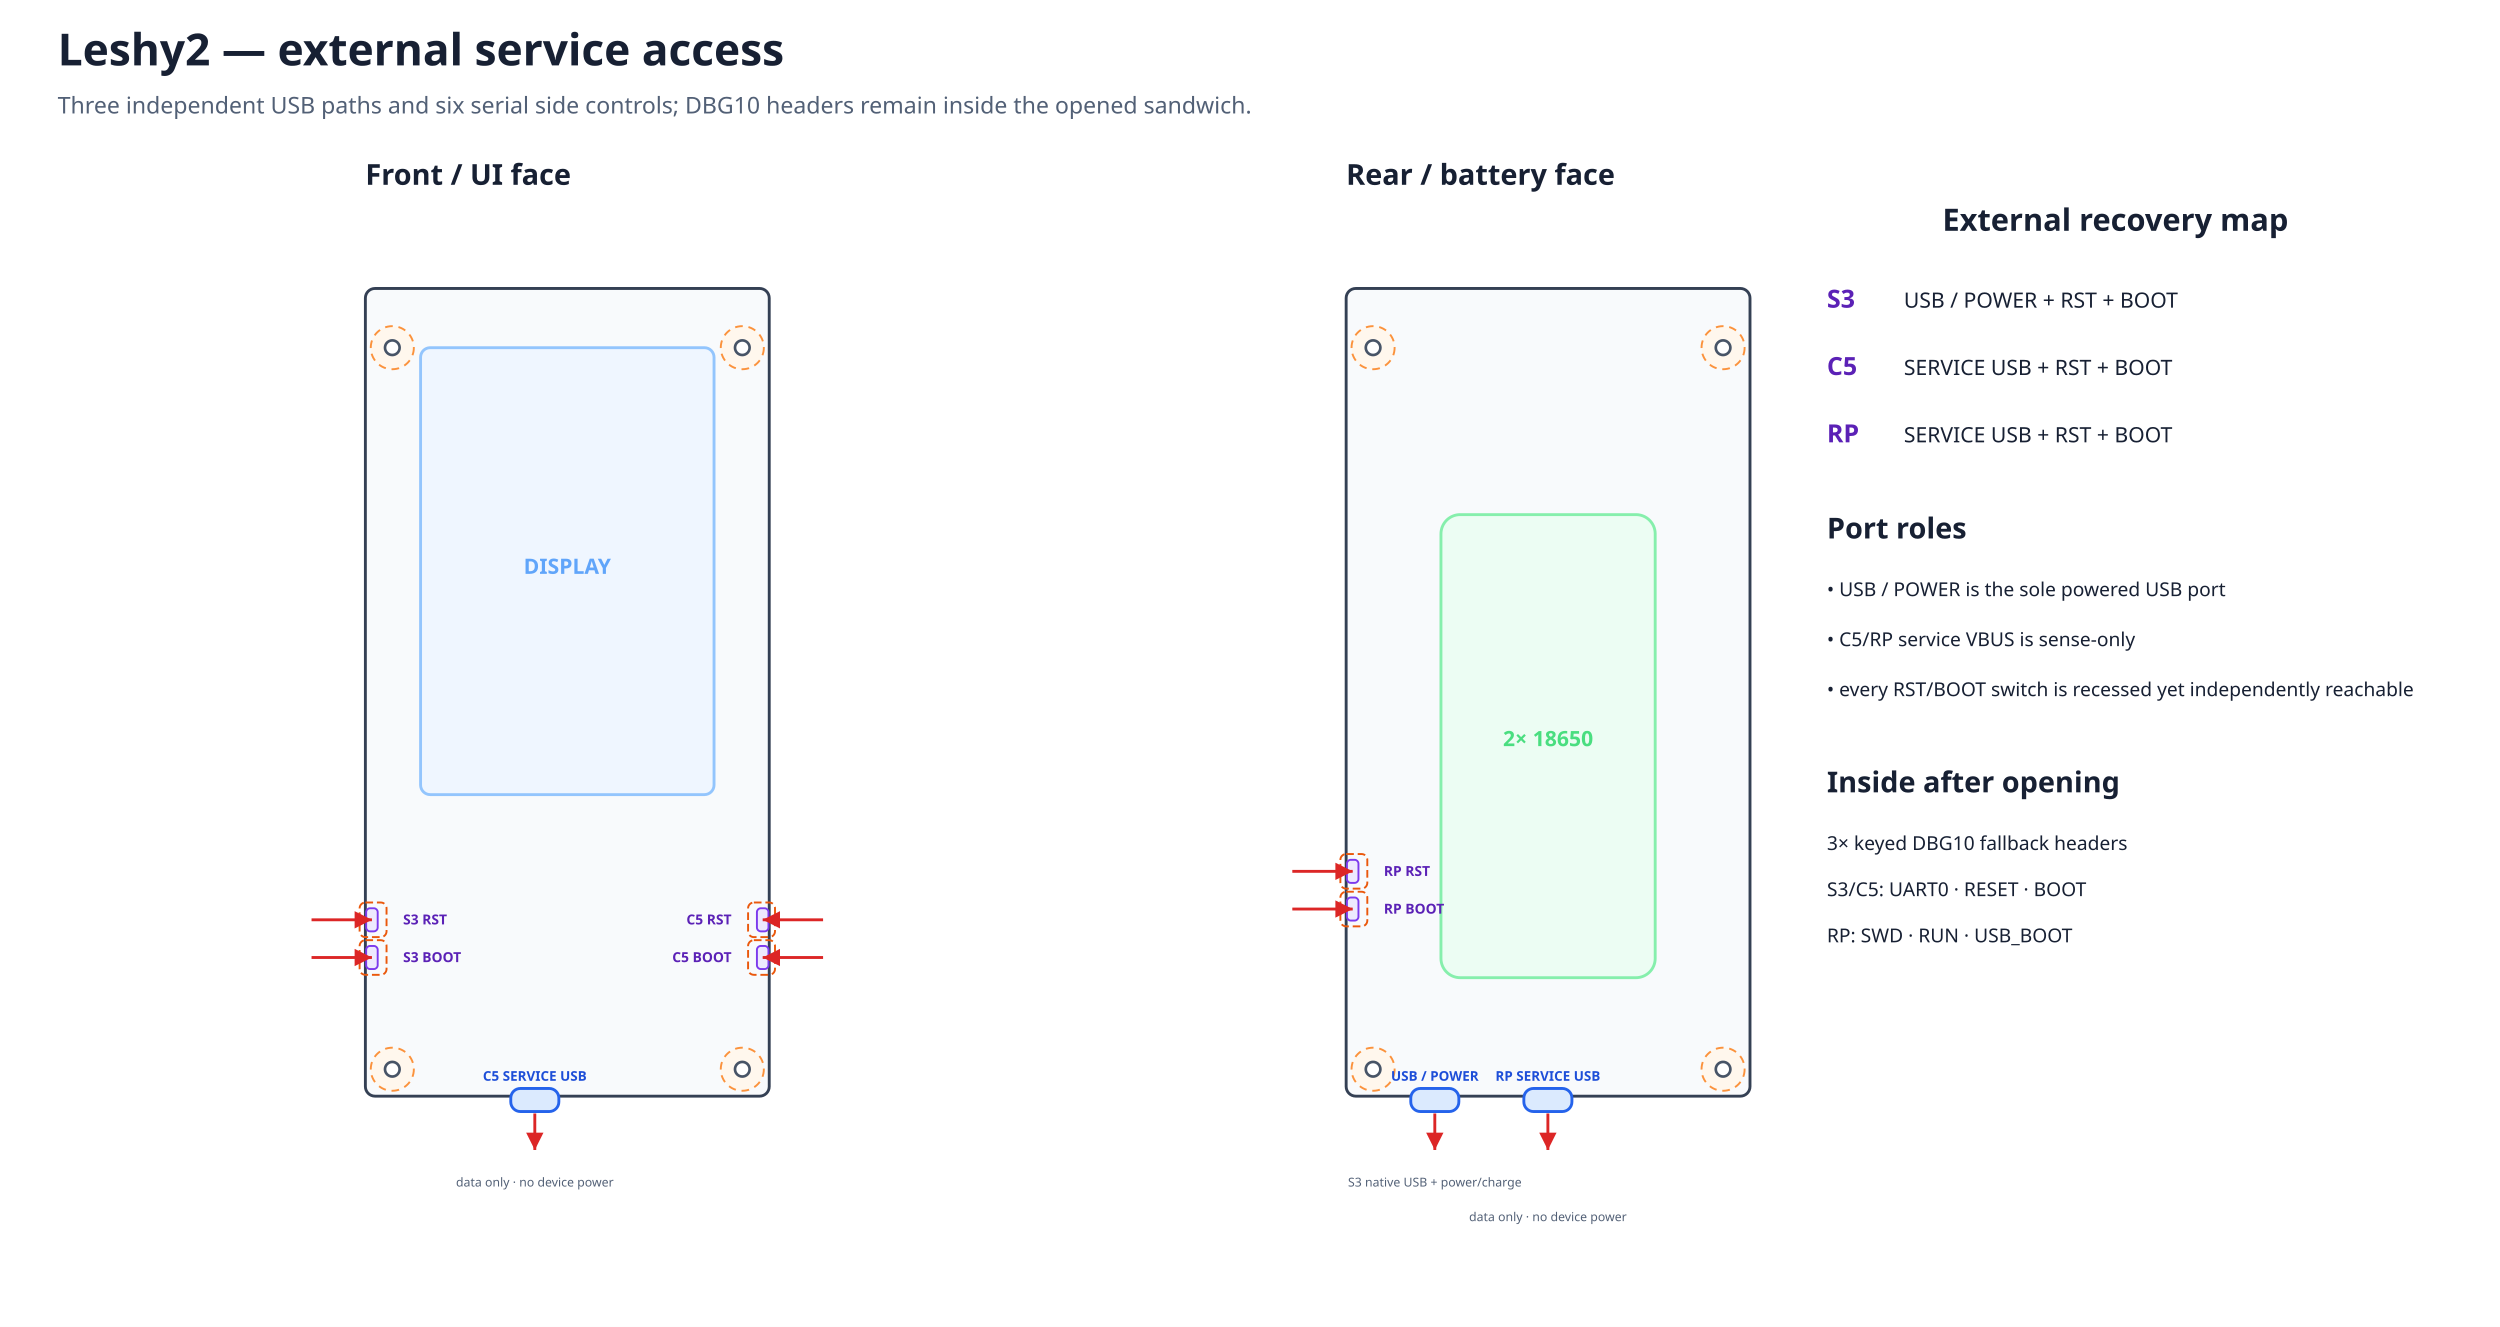
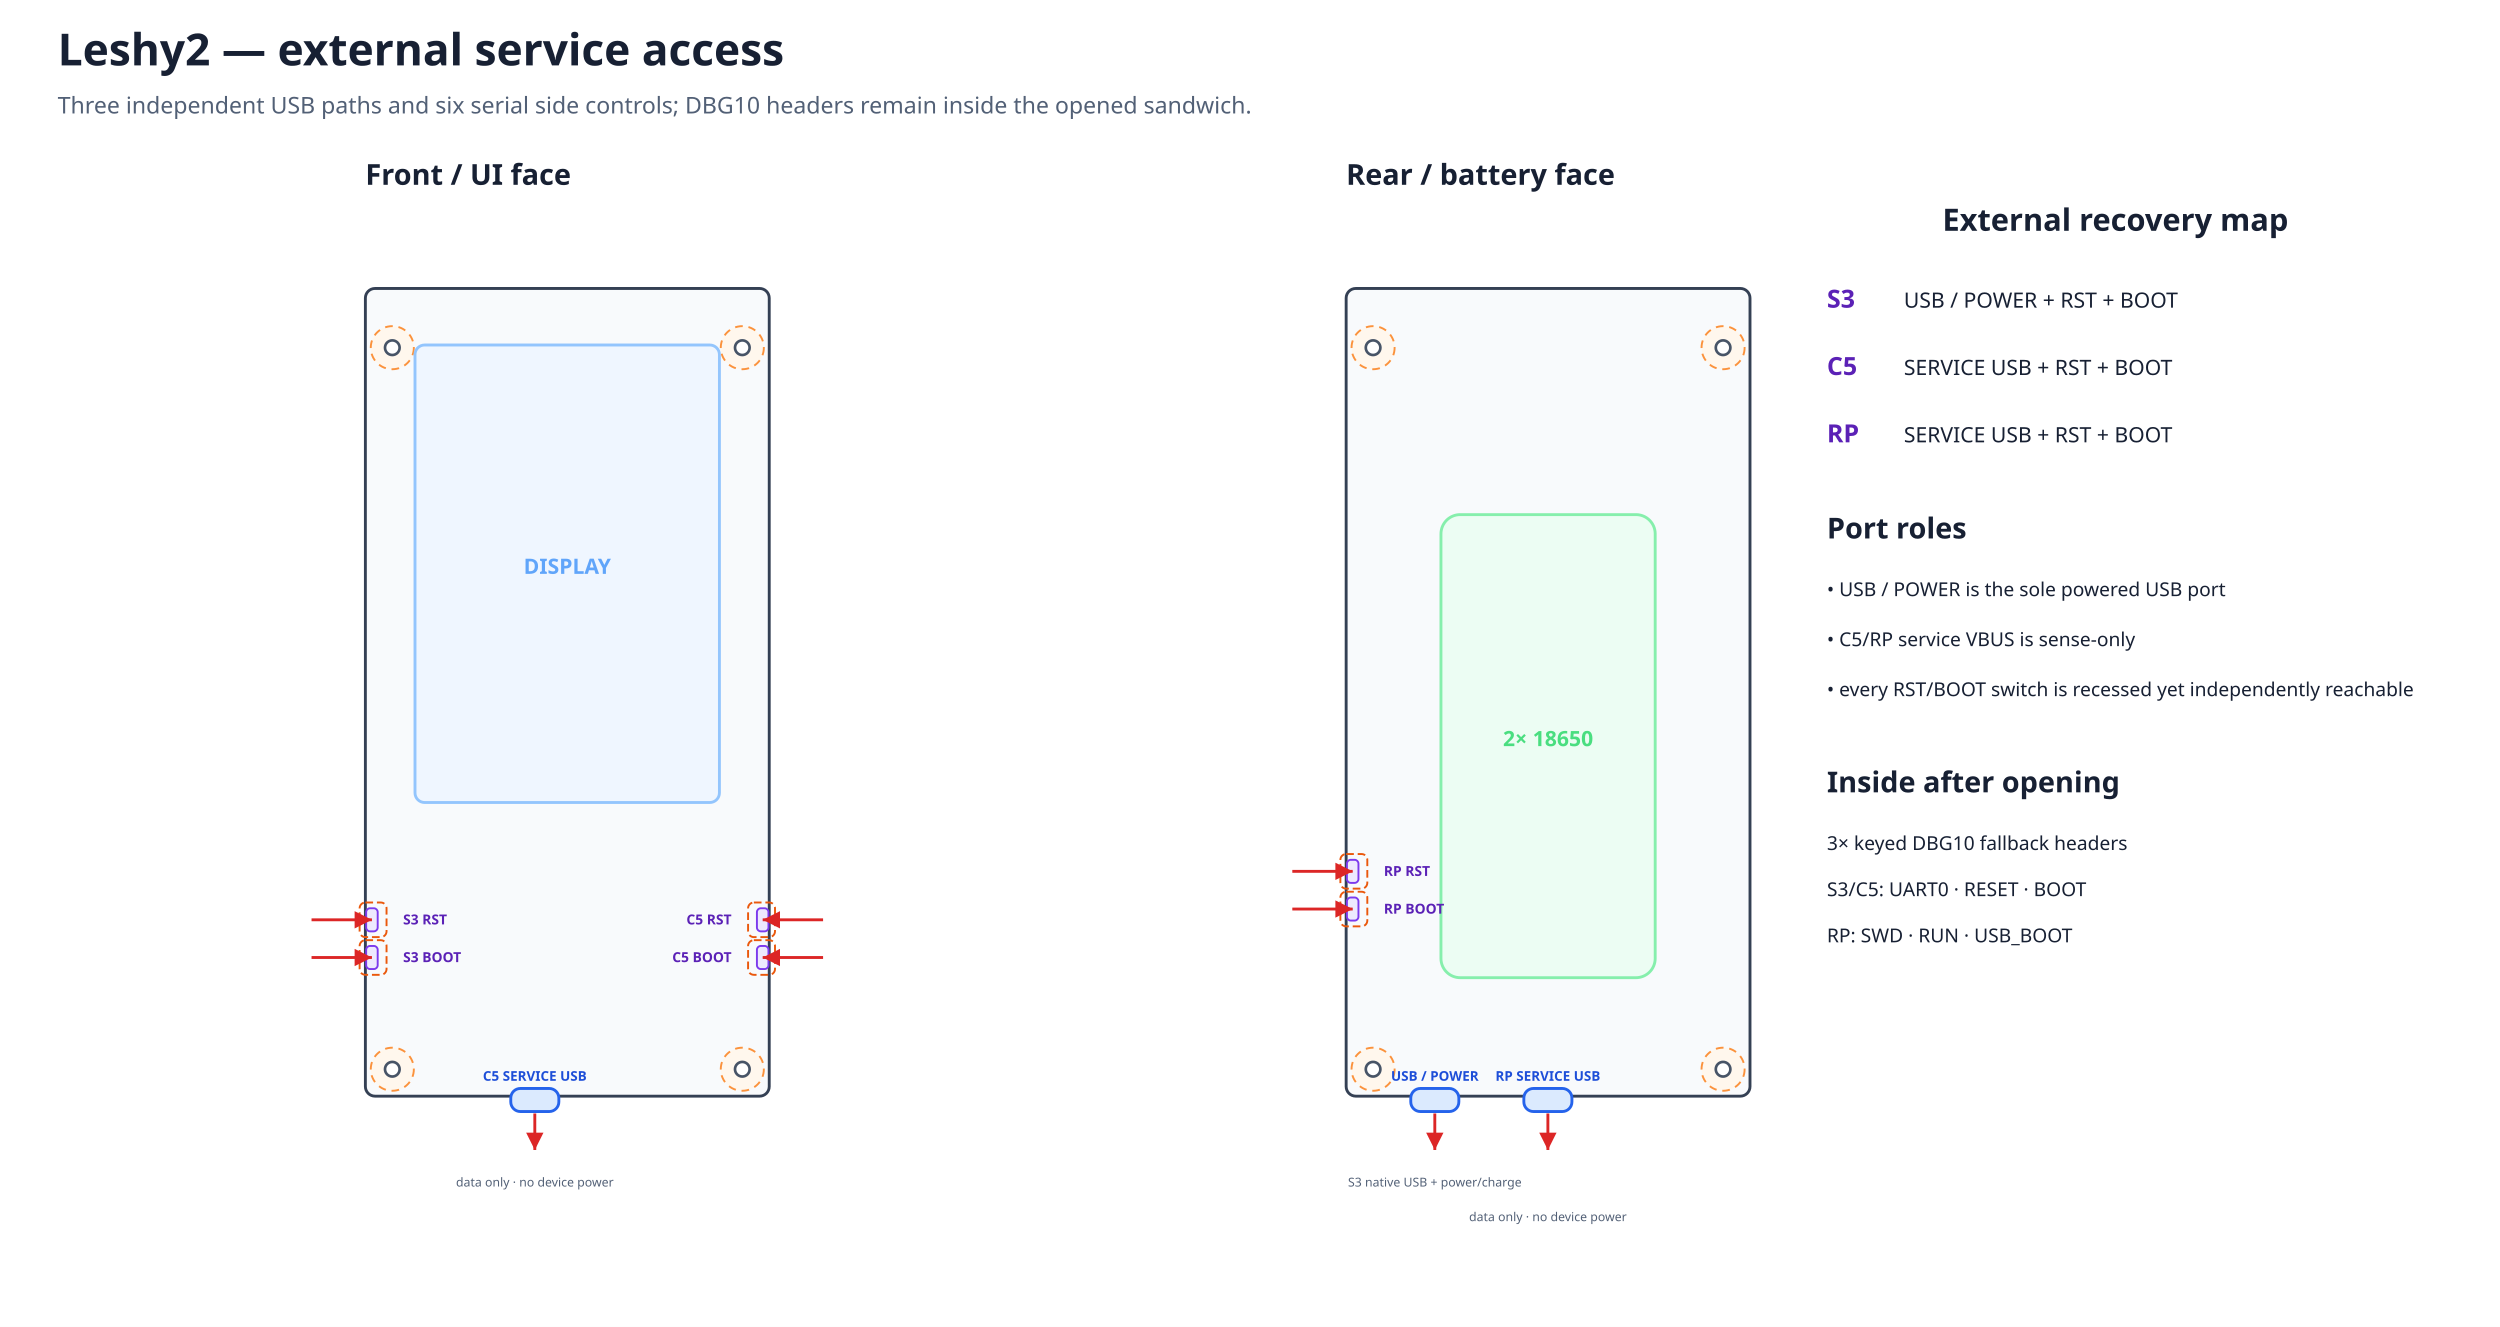
<svg xmlns="http://www.w3.org/2000/svg" width="1300" height="690" viewBox="0 0 1300 690" data-coordinate-model="L2-ASM-COORD-001-A" data-view="external-service-access">
  <defs>
    <marker id="service-arrow" markerWidth="8" markerHeight="8" refX="6" refY="3" orient="auto">
      <path d="M0,0 L6,3 L0,6 Z" fill="#dc2626" />
    </marker>
  </defs>
  <rect width="100%" height="100%" fill="#ffffff" />
  <text x="30.0" y="34.0" font-family="sans-serif" font-size="23" font-weight="bold" text-anchor="start" fill="#172033">Leshy2 — external service access</text>
  <text x="30.0" y="59.0" font-family="sans-serif" font-size="12" font-weight="normal" text-anchor="start" fill="#526076">Three independent USB paths and six serial side controls; DBG10 headers remain inside the opened sandwich.</text>
  <text x="190.0" y="96.1" font-family="sans-serif" font-size="15" font-weight="bold" text-anchor="start" fill="#172033">Front / UI face</text>
  <rect x="190.0" y="150.0" width="210.0" height="420.0" rx="5" fill="#f8fafc" stroke="#344054" stroke-width="1.5" data-face="front-outer" data-board-mm="75x150" />
  <circle cx="204.0" cy="180.8" r="11.2" fill="#fff7ed" stroke="#fb923c" stroke-width="1" stroke-dasharray="4 3" />
  <circle cx="204.0" cy="180.8" r="3.8" fill="white" stroke="#475467" stroke-width="1.4" />
  <circle cx="386.0" cy="180.8" r="11.2" fill="#fff7ed" stroke="#fb923c" stroke-width="1" stroke-dasharray="4 3" />
  <circle cx="386.0" cy="180.8" r="3.8" fill="white" stroke="#475467" stroke-width="1.4" />
  <circle cx="204.0" cy="556.0" r="11.2" fill="#fff7ed" stroke="#fb923c" stroke-width="1" stroke-dasharray="4 3" />
  <circle cx="204.0" cy="556.0" r="3.8" fill="white" stroke="#475467" stroke-width="1.4" />
  <circle cx="386.0" cy="556.0" r="11.2" fill="#fff7ed" stroke="#fb923c" stroke-width="1" stroke-dasharray="4 3" />
  <circle cx="386.0" cy="556.0" r="3.8" fill="white" stroke="#475467" stroke-width="1.4" />
  <text x="700.0" y="96.1" font-family="sans-serif" font-size="15" font-weight="bold" text-anchor="start" fill="#172033">Rear / battery face</text>
  <rect x="700.0" y="150.0" width="210.0" height="420.0" rx="5" fill="#f8fafc" stroke="#344054" stroke-width="1.5" data-face="rear-outer" data-board-mm="75x150" />
  <circle cx="714.0" cy="180.8" r="11.2" fill="#fff7ed" stroke="#fb923c" stroke-width="1" stroke-dasharray="4 3" />
  <circle cx="714.0" cy="180.8" r="3.8" fill="white" stroke="#475467" stroke-width="1.4" />
  <circle cx="896.0" cy="180.8" r="11.2" fill="#fff7ed" stroke="#fb923c" stroke-width="1" stroke-dasharray="4 3" />
  <circle cx="896.0" cy="180.8" r="3.8" fill="white" stroke="#475467" stroke-width="1.4" />
  <circle cx="714.0" cy="556.0" r="11.2" fill="#fff7ed" stroke="#fb923c" stroke-width="1" stroke-dasharray="4 3" />
  <circle cx="714.0" cy="556.0" r="3.8" fill="white" stroke="#475467" stroke-width="1.4" />
  <circle cx="896.0" cy="556.0" r="11.2" fill="#fff7ed" stroke="#fb923c" stroke-width="1" stroke-dasharray="4 3" />
  <circle cx="896.0" cy="556.0" r="3.8" fill="white" stroke="#475467" stroke-width="1.4" />
-   <rect x="218.7" y="180.8" width="152.6" height="232.4" rx="5" fill="#eff6ff" stroke="#93c5fd" stroke-width="1.5" />
+   <rect x="215.8" y="179.4" width="158.3" height="237.9" rx="5" fill="#eff6ff" stroke="#93c5fd" stroke-width="1.5" />
  <text x="295.0" y="298.4" font-family="sans-serif" font-size="11" font-weight="bold" text-anchor="middle" fill="#60a5fa">DISPLAY</text>
  <rect x="749.3" y="267.6" width="111.4" height="240.8" rx="10" fill="#ecfdf3" stroke="#86efac" stroke-width="1.5" />
  <text x="805.0" y="388.0" font-family="sans-serif" font-size="11" font-weight="bold" text-anchor="middle" fill="#4ade80">2× 18650</text>
  <rect x="187.0" y="469.3" width="14" height="18" rx="3" fill="none" stroke="#ea580c" stroke-dasharray="4 2" data-part="protective-recess" data-recess-mm="1.2" />
  <rect x="190.4" y="472.3" width="6" height="12" rx="2" fill="#ede9fe" stroke="#7c3aed" data-instance="s3_reset_button" data-mpn="Alps Alpine SKRTLAE010" data-recessed="true" />
  <path d="M162.0 478.3 L193.4 478.3" stroke="#dc2626" stroke-width="1.5" marker-end="url(#service-arrow)" />
  <text data-layer="pcb-silkscreen" data-role="service-control-label" data-instance="s3_reset_button" x="209.6" y="480.7" font-family="sans-serif" font-size="7.2" font-weight="bold" text-anchor="start" fill="#5b21b6">S3 RST</text>
  <rect x="187.0" y="488.9" width="14" height="18" rx="3" fill="none" stroke="#ea580c" stroke-dasharray="4 2" data-part="protective-recess" data-recess-mm="1.2" />
  <rect x="190.4" y="491.9" width="6" height="12" rx="2" fill="#ede9fe" stroke="#7c3aed" data-instance="s3_boot_button" data-mpn="Alps Alpine SKRTLAE010" data-recessed="true" />
  <path d="M162.0 497.9 L193.4 497.9" stroke="#dc2626" stroke-width="1.5" marker-end="url(#service-arrow)" />
  <text data-layer="pcb-silkscreen" data-role="service-control-label" data-instance="s3_boot_button" x="209.6" y="500.3" font-family="sans-serif" font-size="7.2" font-weight="bold" text-anchor="start" fill="#5b21b6">S3 BOOT</text>
  <rect x="389.0" y="469.3" width="14" height="18" rx="3" fill="none" stroke="#ea580c" stroke-dasharray="4 2" data-part="protective-recess" data-recess-mm="1.2" />
  <rect x="393.6" y="472.3" width="6" height="12" rx="2" fill="#ede9fe" stroke="#7c3aed" data-instance="c5_reset_button" data-mpn="Alps Alpine SKRTLAE010" data-recessed="true" />
  <path d="M428.0 478.3 L396.6 478.3" stroke="#dc2626" stroke-width="1.5" marker-end="url(#service-arrow)" />
  <text data-layer="pcb-silkscreen" data-role="service-control-label" data-instance="c5_reset_button" x="380.4" y="480.7" font-family="sans-serif" font-size="7.2" font-weight="bold" text-anchor="end" fill="#5b21b6">C5 RST</text>
  <rect x="389.0" y="488.9" width="14" height="18" rx="3" fill="none" stroke="#ea580c" stroke-dasharray="4 2" data-part="protective-recess" data-recess-mm="1.2" />
  <rect x="393.6" y="491.9" width="6" height="12" rx="2" fill="#ede9fe" stroke="#7c3aed" data-instance="c5_boot_button" data-mpn="Alps Alpine SKRTLAE010" data-recessed="true" />
  <path d="M428.0 497.9 L396.6 497.9" stroke="#dc2626" stroke-width="1.5" marker-end="url(#service-arrow)" />
  <text data-layer="pcb-silkscreen" data-role="service-control-label" data-instance="c5_boot_button" x="380.4" y="500.3" font-family="sans-serif" font-size="7.2" font-weight="bold" text-anchor="end" fill="#5b21b6">C5 BOOT</text>
  <rect x="697.0" y="444.1" width="14" height="18" rx="3" fill="none" stroke="#ea580c" stroke-dasharray="4 2" data-part="protective-recess" data-recess-mm="1.2" />
  <rect x="700.4" y="447.1" width="6" height="12" rx="2" fill="#ede9fe" stroke="#7c3aed" data-instance="rp_reset_button" data-mpn="Alps Alpine SKRTLAE010" data-recessed="true" />
  <path d="M672.0 453.1 L703.4 453.1" stroke="#dc2626" stroke-width="1.5" marker-end="url(#service-arrow)" />
  <text data-layer="pcb-silkscreen" data-role="service-control-label" data-instance="rp_reset_button" x="719.6" y="455.5" font-family="sans-serif" font-size="7.2" font-weight="bold" text-anchor="start" fill="#5b21b6">RP RST</text>
  <rect x="697.0" y="463.7" width="14" height="18" rx="3" fill="none" stroke="#ea580c" stroke-dasharray="4 2" data-part="protective-recess" data-recess-mm="1.2" />
  <rect x="700.4" y="466.7" width="6" height="12" rx="2" fill="#ede9fe" stroke="#7c3aed" data-instance="rp_boot_button" data-mpn="Alps Alpine SKRTLAE010" data-recessed="true" />
  <path d="M672.0 472.7 L703.4 472.7" stroke="#dc2626" stroke-width="1.5" marker-end="url(#service-arrow)" />
  <text data-layer="pcb-silkscreen" data-role="service-control-label" data-instance="rp_boot_button" x="719.6" y="475.1" font-family="sans-serif" font-size="7.2" font-weight="bold" text-anchor="start" fill="#5b21b6">RP BOOT</text>
  <rect x="265.6" y="566.0" width="25.0" height="12" rx="5" fill="#dbeafe" stroke="#2563eb" stroke-width="1.5" data-instance="c5_service_usb_connector" data-mpn="GCT USB4105-GF-A" />
  <path d="M278.1 579.0 V598.0" stroke="#dc2626" stroke-width="1.5" marker-end="url(#service-arrow)" />
  <text data-layer="pcb-silkscreen" x="278.1" y="562.0" font-family="sans-serif" font-size="7.0" font-weight="bold" text-anchor="middle" fill="#1d4ed8">C5 SERVICE USB</text>
  <text x="278.1" y="617.0" font-family="sans-serif" font-size="6.4" font-weight="normal" text-anchor="middle" fill="#526076">data only · no device power</text>
  <rect x="733.6" y="566.0" width="25.0" height="12" rx="5" fill="#dbeafe" stroke="#2563eb" stroke-width="1.5" data-instance="product_usb_connector" data-mpn="JAE DX07S016JA1R1500" />
  <path d="M746.1 579.0 V598.0" stroke="#dc2626" stroke-width="1.5" marker-end="url(#service-arrow)" />
  <text data-layer="pcb-silkscreen" x="746.1" y="562.0" font-family="sans-serif" font-size="7.0" font-weight="bold" text-anchor="middle" fill="#1d4ed8">USB / POWER</text>
  <text x="746.1" y="617.0" font-family="sans-serif" font-size="6.4" font-weight="normal" text-anchor="middle" fill="#526076">S3 native USB + power/charge</text>
  <rect x="792.4" y="566.0" width="25.0" height="12" rx="5" fill="#dbeafe" stroke="#2563eb" stroke-width="1.5" data-instance="rp_service_usb_connector" data-mpn="GCT USB4105-GF-A" />
  <path d="M804.9 579.0 V598.0" stroke="#dc2626" stroke-width="1.5" marker-end="url(#service-arrow)" />
  <text data-layer="pcb-silkscreen" x="804.9" y="562.0" font-family="sans-serif" font-size="7.0" font-weight="bold" text-anchor="middle" fill="#1d4ed8">RP SERVICE USB</text>
  <text x="804.9" y="635.0" font-family="sans-serif" font-size="6.4" font-weight="normal" text-anchor="middle" fill="#526076">data only · no device power</text>
  <text x="1100.0" y="120.0" font-family="sans-serif" font-size="16" font-weight="bold" text-anchor="middle" fill="#172033">External recovery map</text>
  <text x="950.0" y="160.0" font-family="sans-serif" font-size="13" font-weight="bold" text-anchor="start" fill="#5b21b6">S3</text>
  <text x="990.0" y="160.0" font-family="sans-serif" font-size="11" font-weight="normal" text-anchor="start" fill="#172033">USB / POWER + RST + BOOT</text>
  <text x="950.0" y="195.0" font-family="sans-serif" font-size="13" font-weight="bold" text-anchor="start" fill="#5b21b6">C5</text>
  <text x="990.0" y="195.0" font-family="sans-serif" font-size="11" font-weight="normal" text-anchor="start" fill="#172033">SERVICE USB + RST + BOOT</text>
  <text x="950.0" y="230.0" font-family="sans-serif" font-size="13" font-weight="bold" text-anchor="start" fill="#5b21b6">RP</text>
  <text x="990.0" y="230.0" font-family="sans-serif" font-size="11" font-weight="normal" text-anchor="start" fill="#172033">SERVICE USB + RST + BOOT</text>
  <text x="950.0" y="280.0" font-family="sans-serif" font-size="15" font-weight="bold" text-anchor="start" fill="#172033">Port roles</text>
  <text x="950.0" y="310.0" font-family="sans-serif" font-size="10" font-weight="normal" text-anchor="start" fill="#172033">• USB / POWER is the sole powered USB port</text>
  <text x="950.0" y="336.0" font-family="sans-serif" font-size="10" font-weight="normal" text-anchor="start" fill="#172033">• C5/RP service VBUS is sense-only</text>
  <text x="950.0" y="362.0" font-family="sans-serif" font-size="10" font-weight="normal" text-anchor="start" fill="#172033">• every RST/BOOT switch is recessed yet independently reachable</text>
  <text x="950.0" y="412.0" font-family="sans-serif" font-size="15" font-weight="bold" text-anchor="start" fill="#172033">Inside after opening</text>
  <text x="950.0" y="442.0" font-family="sans-serif" font-size="10" font-weight="normal" text-anchor="start" fill="#172033">3× keyed DBG10 fallback headers</text>
  <text x="950.0" y="466.0" font-family="sans-serif" font-size="10" font-weight="normal" text-anchor="start" fill="#172033">S3/C5: UART0 · RESET · BOOT</text>
  <text x="950.0" y="490.0" font-family="sans-serif" font-size="10" font-weight="normal" text-anchor="start" fill="#172033">RP: SWD · RUN · USB_BOOT</text>
</svg>
